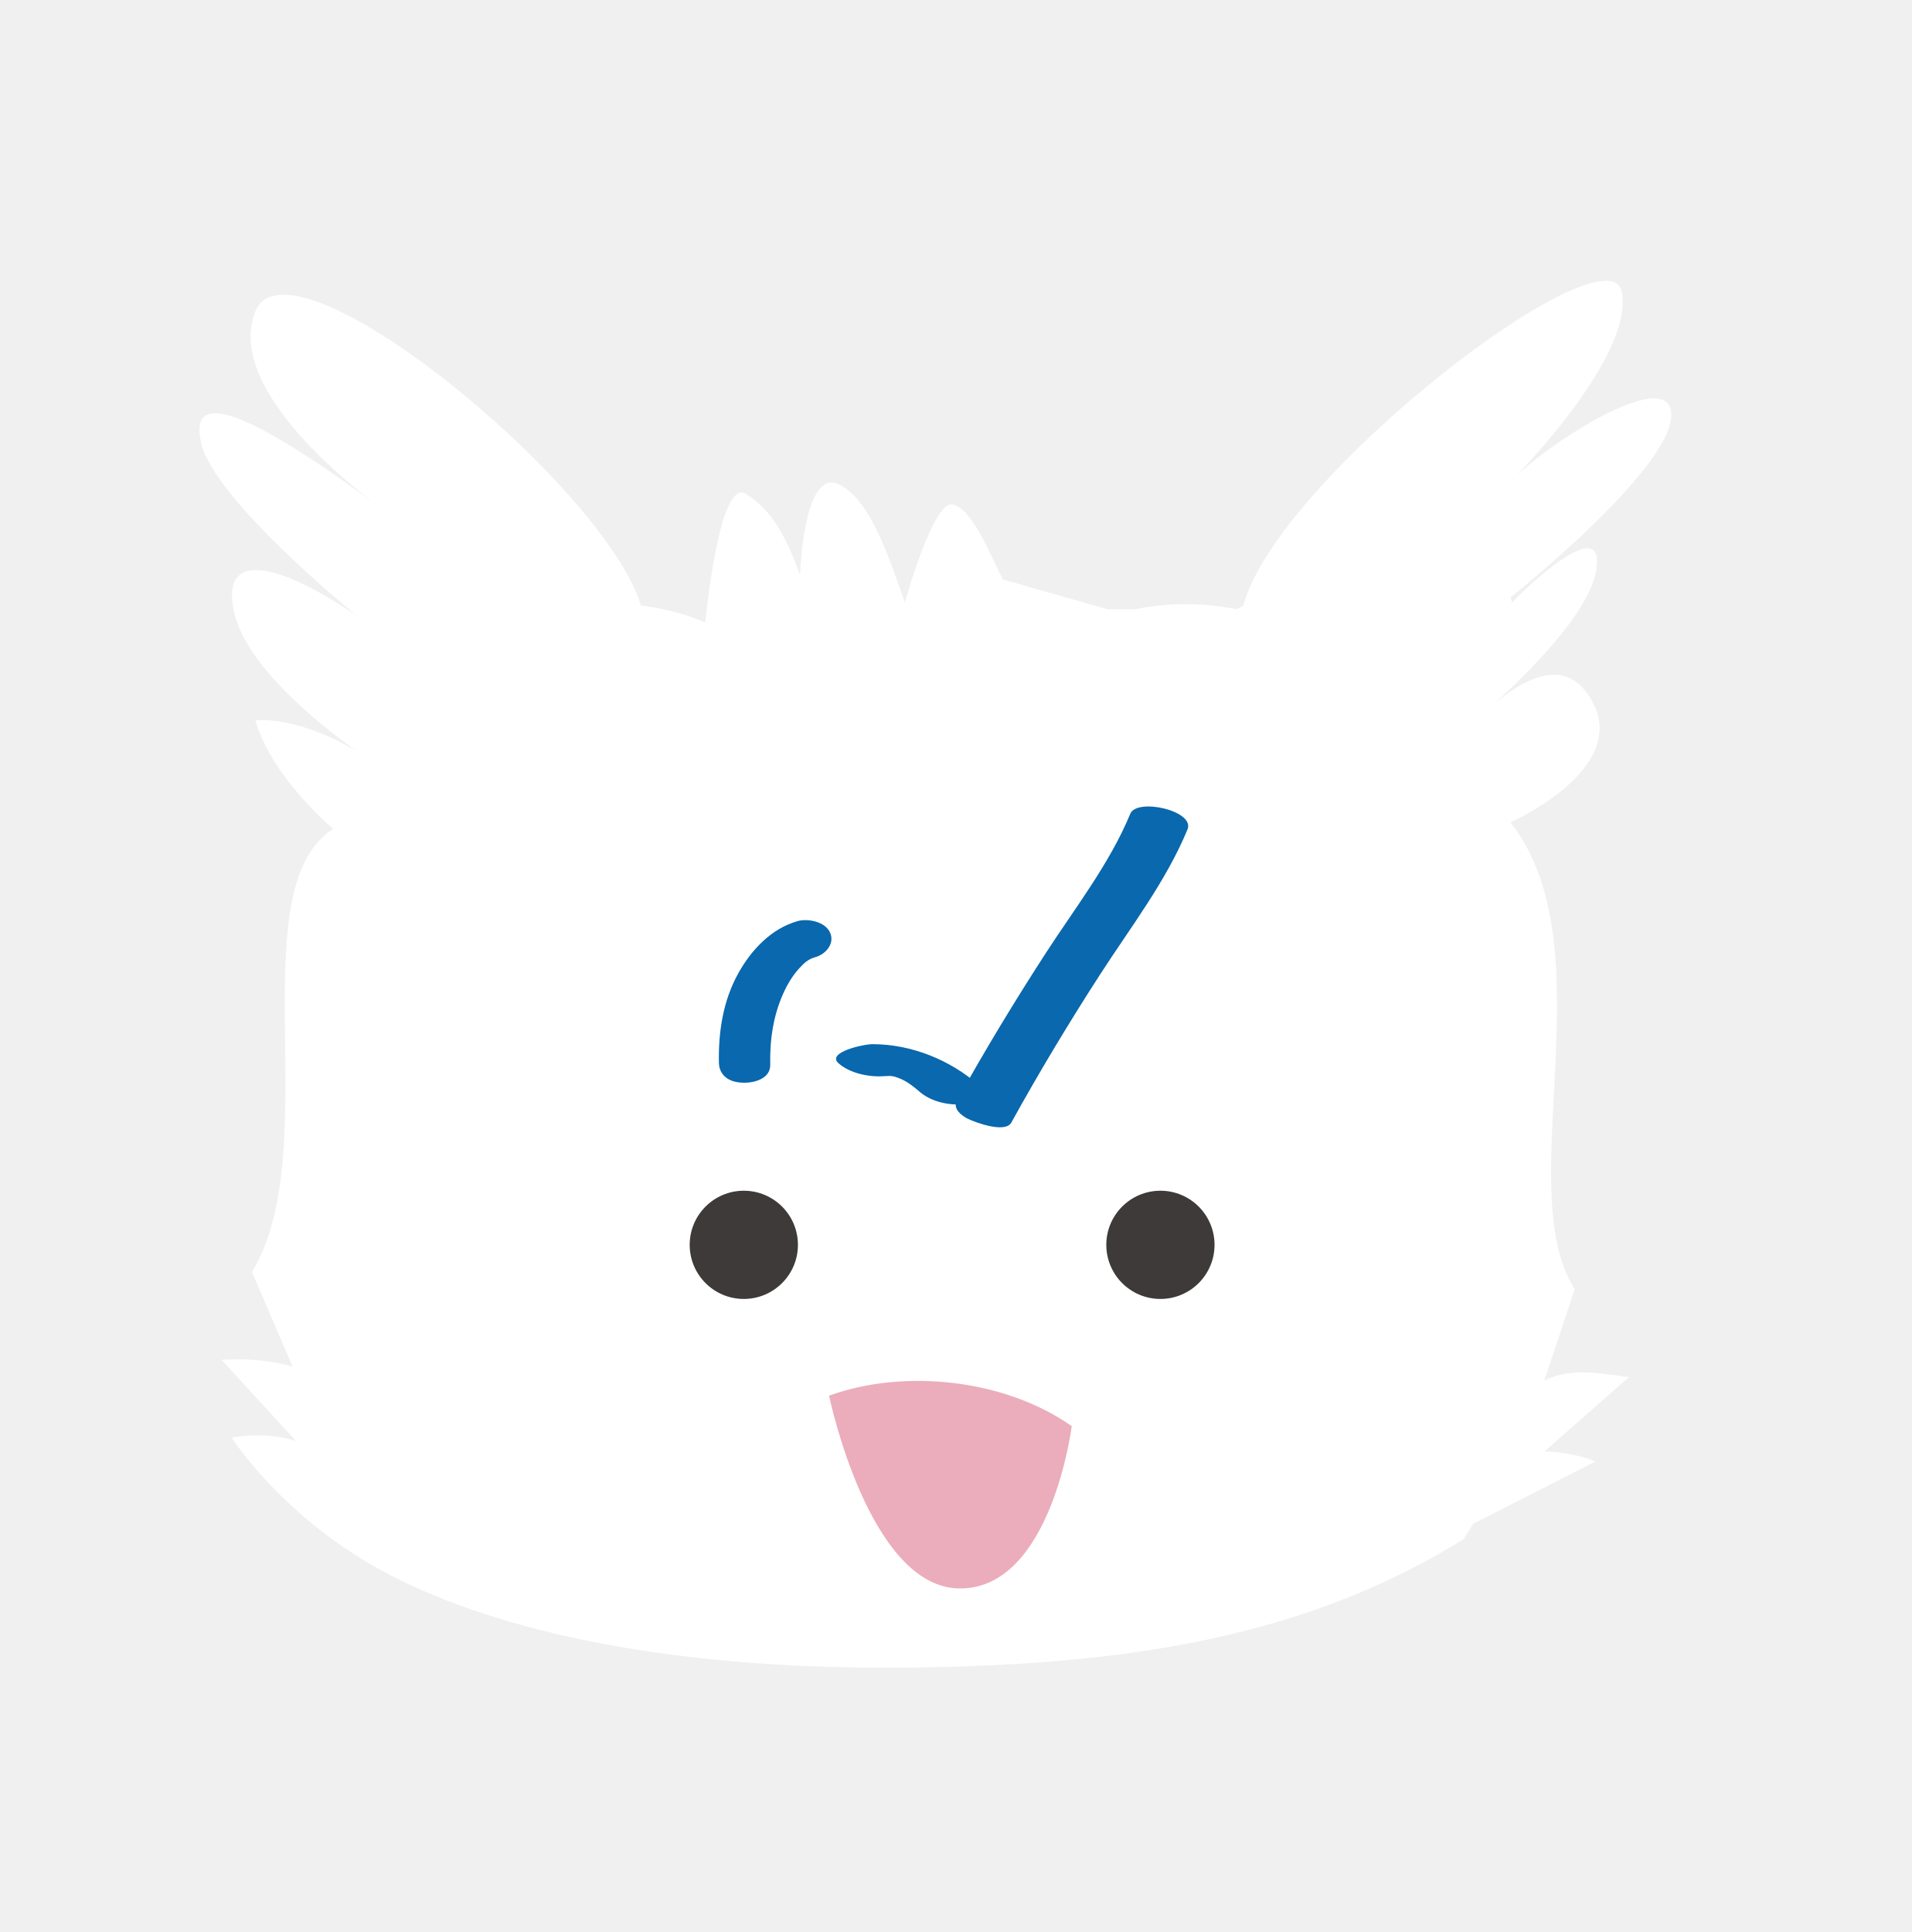
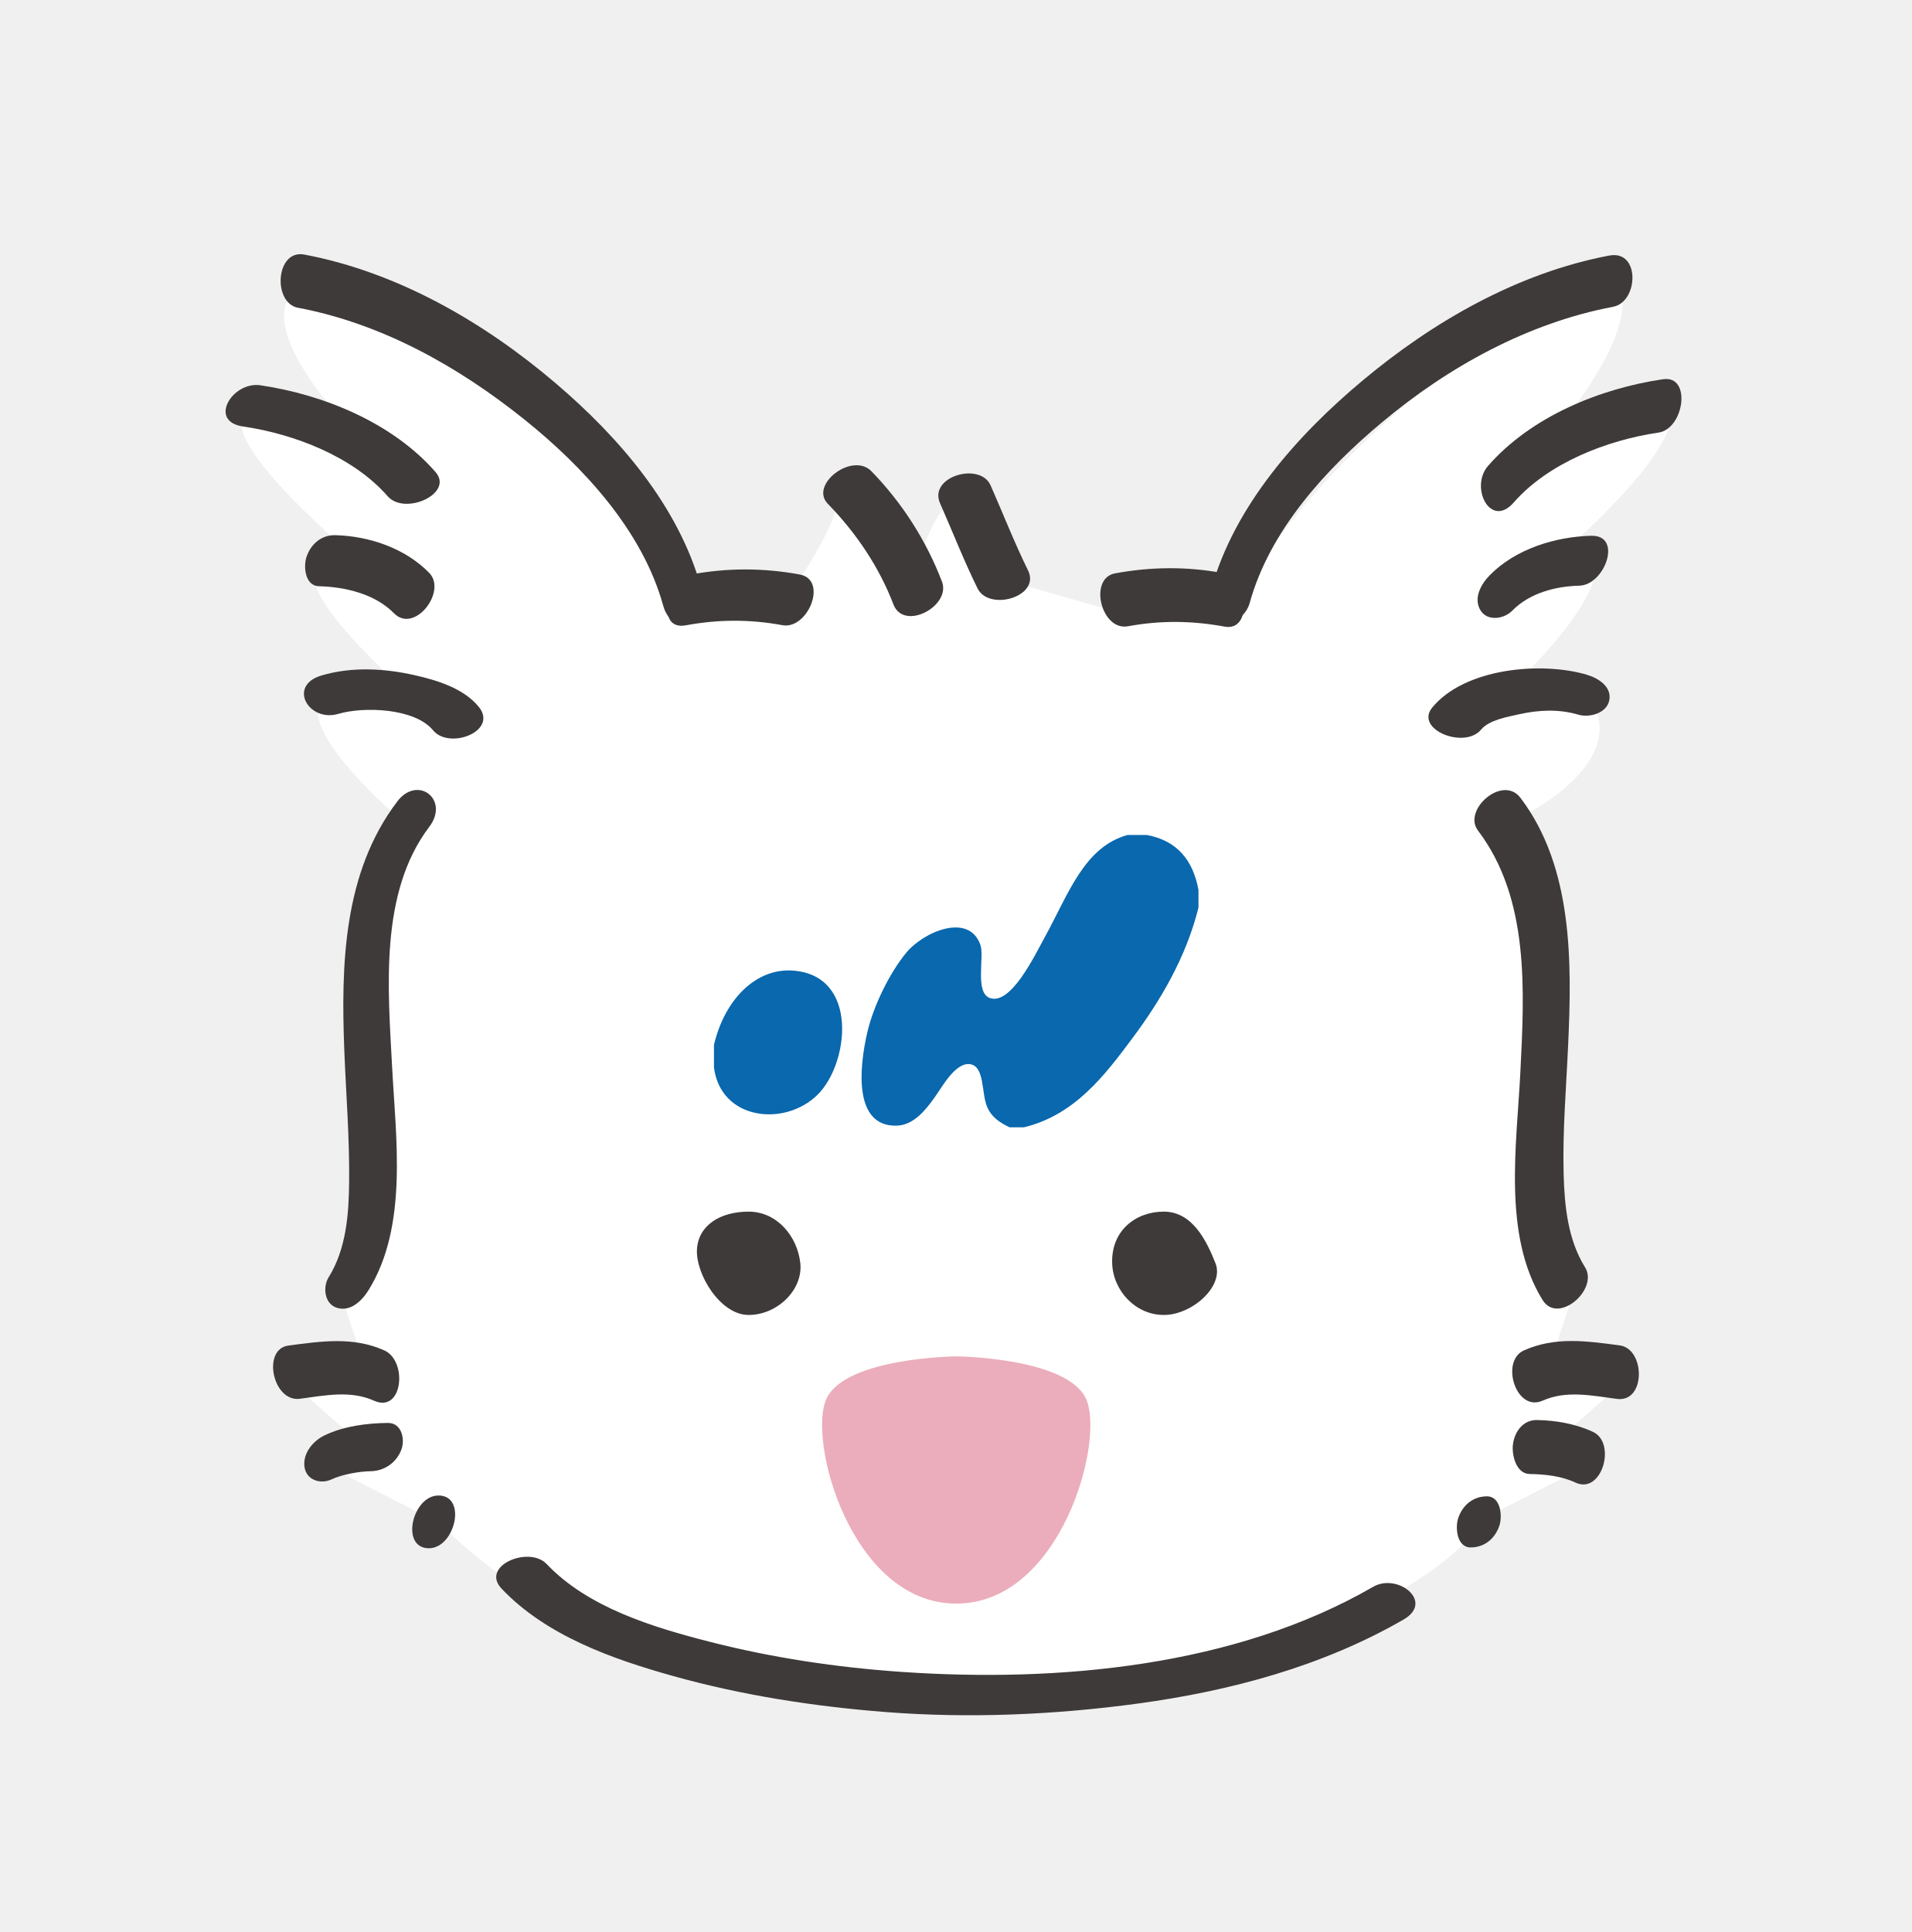
<svg xmlns="http://www.w3.org/2000/svg" id="_02" data-name="02" viewBox="0 0 436.9 441.64">
  <defs>
    <style>
      .cls-1 {
        fill: #fff;
      }

      .cls-2 {
        fill: #0968ae;
      }

      .cls-2, .cls-3 {
        fill-rule: evenodd;
      }

      .cls-4, .cls-3 {
        fill: #3e3a39;
      }

      .cls-5 {
        fill: #ebadbb;
      }
    </style>
  </defs>
-   <path class="cls-1" d="M336.7,348.34l27.9-14.21c-3.09-1.55-8.51-2.32-11.6-2.32l19.33-17.01c-6.19-.77-13.14-2.32-19.33.77l6.96-20.88c-14.69-22.68,7.73-78.1-14.69-106.71,0,0,26.73-11.82,18.94-27.15-7.79-15.33-22.88.31-27.6,4.37l.09-.09s25.96-21.38,28.16-34.73c2.21-13.35-15.85,3.67-19.21,7.35l-.38-1.16s36.06-28.62,36.73-41.37c.67-12.75-30.54,7.25-38.28,16.53,0,0,29.75-29.11,27.03-44.88-2.72-15.77-78.83,42.27-86.56,71.65l-1.54.77c-7.74-1.55-15.46-1.55-23.2,0h-6.28l-23.96-6.82c-3.09-6.19-7.12-16.36-11.54-17.15-4.41-.78-10.83,22.42-10.83,22.42-3.09-8.51-7.71-24.04-15.46-27.13s-8.51,20.87-8.51,20.87c-3.09-8.51-6.19-14.7-12.37-18.55-6.18-3.87-9.28,29.38-9.28,29.38-6.95-3.09-14.7-3.86-14.7-3.86-8.51-27.83-80.42-86.57-88.16-67.23-7.73,19.32,28.61,44.83,28.61,44.83-29.38-21.64-44.07-27.84-40.98-14.7,3.09,13.15,35.57,39.43,35.57,39.43-19.32-13.14-31.7-14.69-27.83,0,3.86,14.7,27.84,30.93,27.84,30.93-14.7-8.5-23.2-6.96-23.2-6.96,3.87,13.14,17.78,24.74,17.78,24.74-21.64,13.92-1.55,73.45-18.55,101.28l9.28,21.65c-7.73-2.32-16.24-1.55-16.24-1.55l17.01,18.55c-6.95-2.32-14.69-.77-14.69-.77,0,0,10.82,17.01,32.48,29.38,21.64,12.38,59.51,23.2,116.7,23.2s97.42-7.72,132.47-29.38Z" />
-   <path class="cls-2" d="M167.2,247.02c-1.74-.69-2.83-2.09-2.87-4.06-.14-7.09.94-14.16,4.41-20.44,2.96-5.34,7.51-10.24,13.57-11.96,2.33-.66,6.29.1,7.42,2.61,1.15,2.54-.98,4.95-3.36,5.63-1.68.48-2.48,1.26-3.67,2.54-1.52,1.65-2.72,3.67-3.64,5.71-2.34,5.2-3.11,10.67-3,16.32.08,4.12-6.06,4.76-8.86,3.65h0Z" />
-   <path class="cls-2" d="M221.28,255.77c-1.34-.63-3.58-2.31-2.57-4.12,6.38-11.5,13.21-22.77,20.35-33.8,6.61-10.2,14.64-20.51,19.3-31.83,1.52-3.68,14.84-.7,13.08,3.58-4.85,11.78-13.05,22.43-19.93,33.08-7.15,11.07-13.96,22.39-20.34,33.93-1.36,2.45-7.89.1-9.89-.84h0Z" />
-   <path class="cls-2" d="M199.57,238.69c8.79.04,17.56,3.58,24.13,9.33,2.63,2.31-.86,4.08-3.08,4.35-3.45.43-7.74-.46-10.43-2.82-1.28-1.12-2.81-2.31-4.4-2.97-.41-.17-.82-.32-1.24-.45-.27-.08-1.17-.2-.1-.07-.48-.06-.96-.11-1.44-.13.87.03-.7.06-.91.07-3.42.27-7.85-.65-10.43-2.94-2.81-2.5,5.69-4.39,7.9-4.38h0Z" />
-   <path class="cls-5" d="M189.51,319.04c17.06-6.19,40.01-3.87,55.47,6.96,0,0-4.64,37.11-25.51,37.11s-29.96-44.07-29.96-44.07h0Z" />
+   <path class="cls-1" d="M336.7,348.34l27.9-14.21c-3.09-1.55-8.51-2.32-11.6-2.32l19.33-17.01c-6.19-.77-13.14-2.32-19.33.77l6.96-20.88c-14.69-22.68,7.73-78.1-14.69-106.71,0,0,26.73-11.82,18.94-27.15-7.79-15.33-22.88.31-27.6,4.37l.09-.09s25.96-21.38,28.16-34.73c2.21-13.35-15.85,3.67-19.21,7.35l-.38-1.16s36.06-28.62,36.73-41.37c.67-12.75-30.54,7.25-38.28,16.53,0,0,29.75-29.11,27.03-44.88-2.72-15.77-78.83,42.27-86.56,71.65l-1.54.77c-7.74-1.55-15.46-1.55-23.2,0h-6.28l-23.96-6.82c-3.09-6.19-7.12-16.36-11.54-17.15-4.41-.78-10.83,22.42-10.83,22.42-3.09-8.51-7.71-24.04-15.46-23.97.62,6.58-13.33,25.52-13.33,25.52-7.74-1.55-15.47-1.55-23.2,0l-1.55-.77c-7.73-29.38-76.2-84.11-86.56-71.65-10.36,12.46,27.03,44.88,27.03,44.88-7.73-9.28-33.94-25.74-38.28-16.53-4.34,9.21,36.73,41.37,36.73,41.37l-.39,1.16c-3.35-3.67-13.42-13.79-19.2-7.35-5.79,6.45,28.16,34.73,28.16,34.73l.08.09c-4.72-4.06-23.26-11.73-27.6-4.37-4.34,7.37,18.94,27.15,18.94,27.15-22.42,28.61,0,84.03-14.69,106.71l6.96,20.88c-6.19-3.09-13.14-1.55-19.33-.77l19.33,17.01c-3.09,0-8.5.77-11.6,2.32l27.9,14.21s35.87,40.75,111.87,41.04c76,.29,122.71-31.92,125.36-41.48" />
  <g>
-     <circle class="cls-4" cx="170.02" cy="284.56" r="12.37" />
-     <circle class="cls-4" cx="265.25" cy="284.56" r="12.37" />
+     <path class="cls-2" d="M257.71,190.87h4.43c6.86,1.27,10.54,5.69,11.81,12.55v4.06c-2.86,11.47-8.82,21.44-15.14,29.9-6.24,8.36-13.08,17.47-24.73,20.31h-3.32c-2.45-1.18-4.22-2.44-5.17-4.8-1.24-3.05-.54-8.97-3.7-9.6-3.4-.68-6.52,5.15-8.12,7.38-1.98,2.78-4.78,6.56-8.85,6.65-9.76.21-8.61-13.03-6.65-21.41,1.38-5.89,4.95-13.32,8.86-18.1,3.89-4.76,14.29-9.32,16.97-1.83.97,2.69-1.36,11,2.22,12.18,4.78,1.57,10.13-9.61,12.55-14.03,5.4-9.84,8.95-20.5,18.83-23.25Z" />
+     <path class="cls-2" d="M163.2,244.03v-5.17c2.46-10.47,9.65-17.62,18.09-16.99,15.16,1.14,12.77,21.38,5.54,28.43-7.56,7.37-22.09,5.72-23.63-6.27Z" />
  </g>
+   <path class="cls-3" d="M182.94,288.78c.63,6.09-5.29,11.81-11.81,11.81s-12.1-9.35-11.82-14.92c.28-5.57,5.3-8.7,11.82-8.7s11.18,5.72,11.81,11.81Z" />
+   <path class="cls-3" d="M277.84,288.78c2.05,5.18-5.29,11.81-11.81,11.81s-11.61-5.6-11.81-11.81c-.25-7.39,5.29-11.81,11.81-11.81s9.76,6.63,11.81,11.81Z" />
+   <path class="cls-5" d="M218.58,366.57c24.11,0,34.22-37.86,29.55-47.06-4.67-9.21-29.55-9.46-29.55-9.46,0,0-24.89.25-29.56,9.46-4.67,9.21,5.45,47.06,29.56,47.06Z" />
+   <path class="cls-4" d="M189.22,115.16c6.42,6.59,11.7,14.37,14.99,22.98,2.39,6.26,13.23.38,11.11-5.17-3.58-9.39-9.11-18.03-16.12-25.24-4.37-4.49-14.24,3.05-9.98,7.43h0Z" />
+   <path class="cls-4" d="M214.88,115.05c2.86,6.48,5.43,13.09,8.56,19.44,2.63,5.35,14.5,1.9,11.55-4.1-3.13-6.36-5.7-12.96-8.56-19.44-2.4-5.44-14.25-2.04-11.55,4.1h0Z" />
+   <g>
+     <g>
+       <path class="cls-4" d="M55.55,97.49c11.68,1.71,25.13,6.86,33.07,15.95,3.91,4.48,15.22-.62,10.93-5.54-9.81-11.23-25.52-17.7-40.05-19.83-6.35-.93-12.02,8.24-3.95,9.42h0Z" />
+       <path class="cls-4" d="M72.9,134.01c5.99.15,12.81,1.74,17.15,6.17,4.69,4.78,12.21-5,8.05-9.24-5.52-5.63-13.71-8.41-21.48-8.6-3.17-.08-5.64,2.08-6.59,5.07-.69,2.17-.29,6.52,2.87,6.6h0Z" />
+       <path class="cls-4" d="M77.36,163.18c5.74-1.7,17.43-1.34,21.63,3.76,3.73,4.53,15.01.18,10.42-5.4-3.48-4.23-9.54-6.05-14.67-7.21-6.94-1.56-14.37-1.96-21.26.08-7.82,2.32-2.92,10.78,3.88,8.77h0Z" />
+       <path class="cls-4" d="M182.79,131.32c-8.2-1.51-16.42-1.54-24.61-.03-5.73,1.06-8.43,12.95-1.41,11.65,7.43-1.37,14.63-1.4,22.06-.03,5.87,1.08,10.51-10.39,3.96-11.59h0Z" />
+       <path class="cls-4" d="M68.12,70.35c19.19,3.64,36.57,13.39,51.69,25.5,13.51,10.82,27.04,25.45,31.76,42.52,2.18,7.89,10.56,2.73,8.69-4.06-5.15-18.62-18.76-34.34-33.17-46.64-16.4-14-36.15-25.43-57.52-29.48-6.59-1.25-7.29,11.06-1.45,12.17h0Z" />
+       <path class="cls-4" d="M90.79,183.24c-12.33,16.25-12.85,37.3-12.09,56.85.39,9.93,1.2,19.84,1.11,29.78-.07,7.57-.61,15.53-4.69,22.11-1.39,2.25-.95,6.06,1.85,6.96,3.15,1.02,5.79-1.63,7.28-4.03,9.06-14.61,6.23-34.73,5.38-50.98-.93-17.83-2.97-39.82,8.51-54.95,4.68-6.17-2.66-11.94-7.36-5.74h0Z" />
+       <path class="cls-4" d="M87.87,308.7c-7.16-3.21-14.41-2.1-21.93-1.12-6.12.8-3.61,12.98,2.6,12.17,5.68-.74,11.52-2,16.96.44,6.59,2.95,7.72-9.09,2.36-11.49h0Z" />
+       <path class="cls-4" d="M88.69,325.27c-4.85.06-9.98.71-14.42,2.8-2.7,1.27-5.13,4.14-4.66,7.32.44,2.96,3.67,3.96,6.16,2.79,2.57-1.21,6.57-1.84,8.92-1.87,3.17-.04,5.98-1.97,7.08-5.01.84-2.32.05-6.06-3.08-6.02h0Z" />
+       <path class="cls-4" d="M98.04,353.92c5.96,0,8.81-12.06,2.18-12.06-5.96,0-8.81,12.06-2.18,12.06h0Z" />
+     </g>
+     <g>
+       <path class="cls-4" d="M380.19,86.68c-14.53,2.13-30.23,8.57-40.05,19.82-4.23,4.84.52,14.49,5.89,8.35,7.92-9.06,21.39-14.25,33.06-15.96,5.89-.86,7.59-13.15,1.11-12.2h0Z" />
+       <path class="cls-4" d="M363.77,122.47c-8.26.21-17.36,3.01-23.27,9.05-1.97,2.01-3.81,5.3-2.04,8.07,1.6,2.5,5.35,1.9,7.2.02,3.95-4.04,9.85-5.59,15.35-5.73,5.85-.15,9.94-11.58,2.76-11.4h0Z" />
+       <path class="cls-4" d="M362.77,154.25c-10.46-3.1-27.96-1.54-35.38,7.48-4.13,5.02,7.4,9.62,11.17,5.04,1.81-2.2,6.12-2.92,8.71-3.5,4.45-1,9.08-1.21,13.47.09,2.54.75,6.44-.27,7.09-3.19.71-3.17-2.51-5.16-5.05-5.91h0Z" />
+       <path class="cls-4" d="M257.84,143.16c7.43-1.37,14.66-1.29,22.08.08,6.46,1.19,5.4-11.16-.46-12.25-8.21-1.52-16.39-1.44-24.59.08-6.09,1.12-3.19,13.22,2.97,12.09h0Z" />
+       <path class="cls-4" d="M367.87,58.41c-20.9,3.96-40.24,15.05-56.41,28.58-14.91,12.46-29.33,28.66-34.62,47.8-.7,2.55-.73,6.34,2.34,7.42,2.82.99,5.76-1.77,6.46-4.32,4.6-16.66,17.31-30.53,30.29-41.38,15.16-12.67,33.28-22.68,52.82-26.39,5.77-1.09,6.24-13.05-.88-11.7h0Z" />
+       <path class="cls-4" d="M337.83,189.85c11.87,15.64,10.61,36.79,9.69,55.36-.82,16.44-4.09,37.17,5.09,51.97,3.53,5.69,12.85-2.41,9.71-7.47-3.93-6.33-4.7-13.96-4.9-21.27-.27-9.87.59-19.77,1.03-29.63.86-18.92,1.11-40.61-10.91-56.44-4.06-5.35-13.28,2.77-9.71,7.47h0Z" />
+       <path class="cls-4" d="M352.62,320.18c5.42-2.43,11.34-1.14,16.99-.4,6.64.87,6.5-11.47.6-12.24-7.54-.99-14.72-2.05-21.89,1.16-5.42,2.43-1.82,14.22,4.3,11.47h0Z" />
+       <path class="cls-4" d="M349.65,336.95c3.48.04,7.28.46,10.46,1.95,6.06,2.84,9.43-9.04,4.04-11.57-3.94-1.85-8.53-2.66-12.87-2.72-3.13-.04-5.06,2.63-5.45,5.55-.31,2.33.69,6.74,3.81,6.78h0Z" />
+       <path class="cls-4" d="M336.17,353.73c3.18,0,5.62-2.04,6.59-5.08.67-2.12.29-6.6-2.88-6.6s-5.62,2.04-6.59,5.08c-.67,2.12-.29,6.6,2.88,6.6h0Z" />
+     </g>
+   </g>
+   <path class="cls-4" d="M114.66,363.16c10.2,10.75,25.32,16.09,39.25,19.98,15.79,4.42,32.19,6.94,48.52,8.22,19.18,1.49,38.71.64,57.75-1.95,21.07-2.87,42.16-8.51,60.67-19.21,7.06-4.08-1.39-10.7-6.97-7.47-31.61,18.28-72.02,21.92-107.84,19.45-14.8-1.02-29.63-3.24-44-6.93-12.89-3.31-27.66-7.79-37.09-17.73-4.03-4.25-15.24.42-10.29,5.64h0Z" />
</svg>
